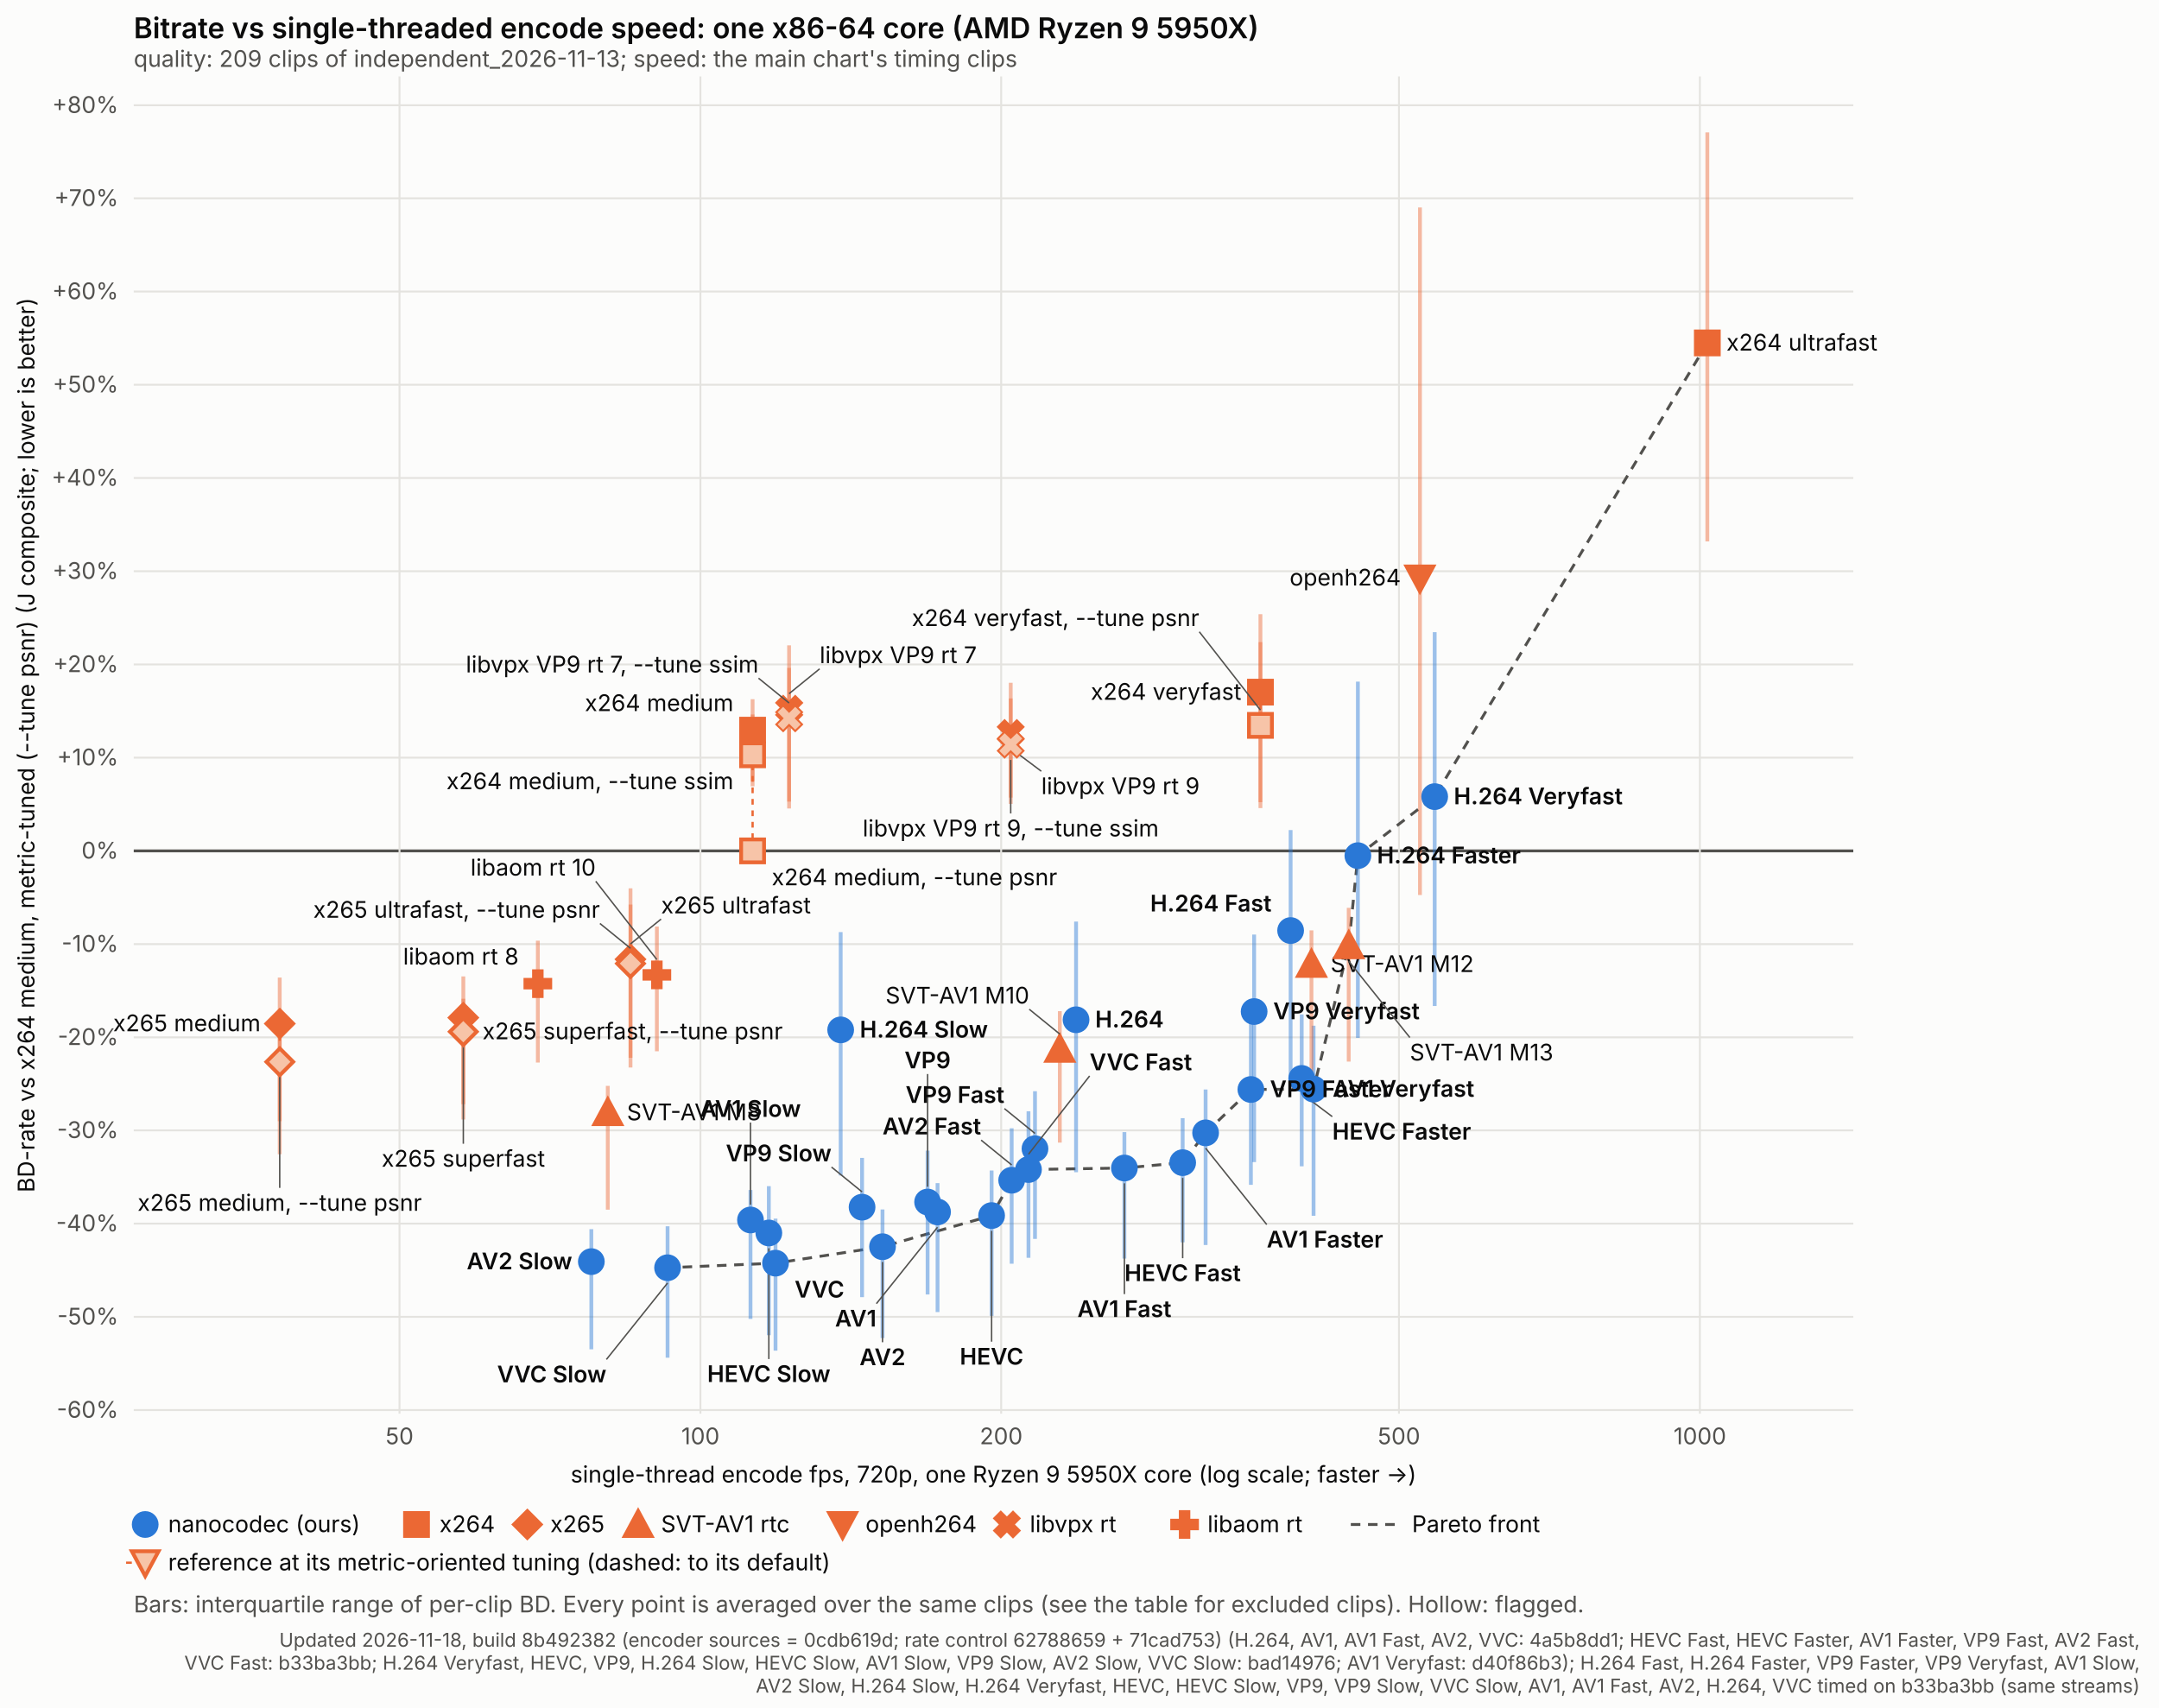
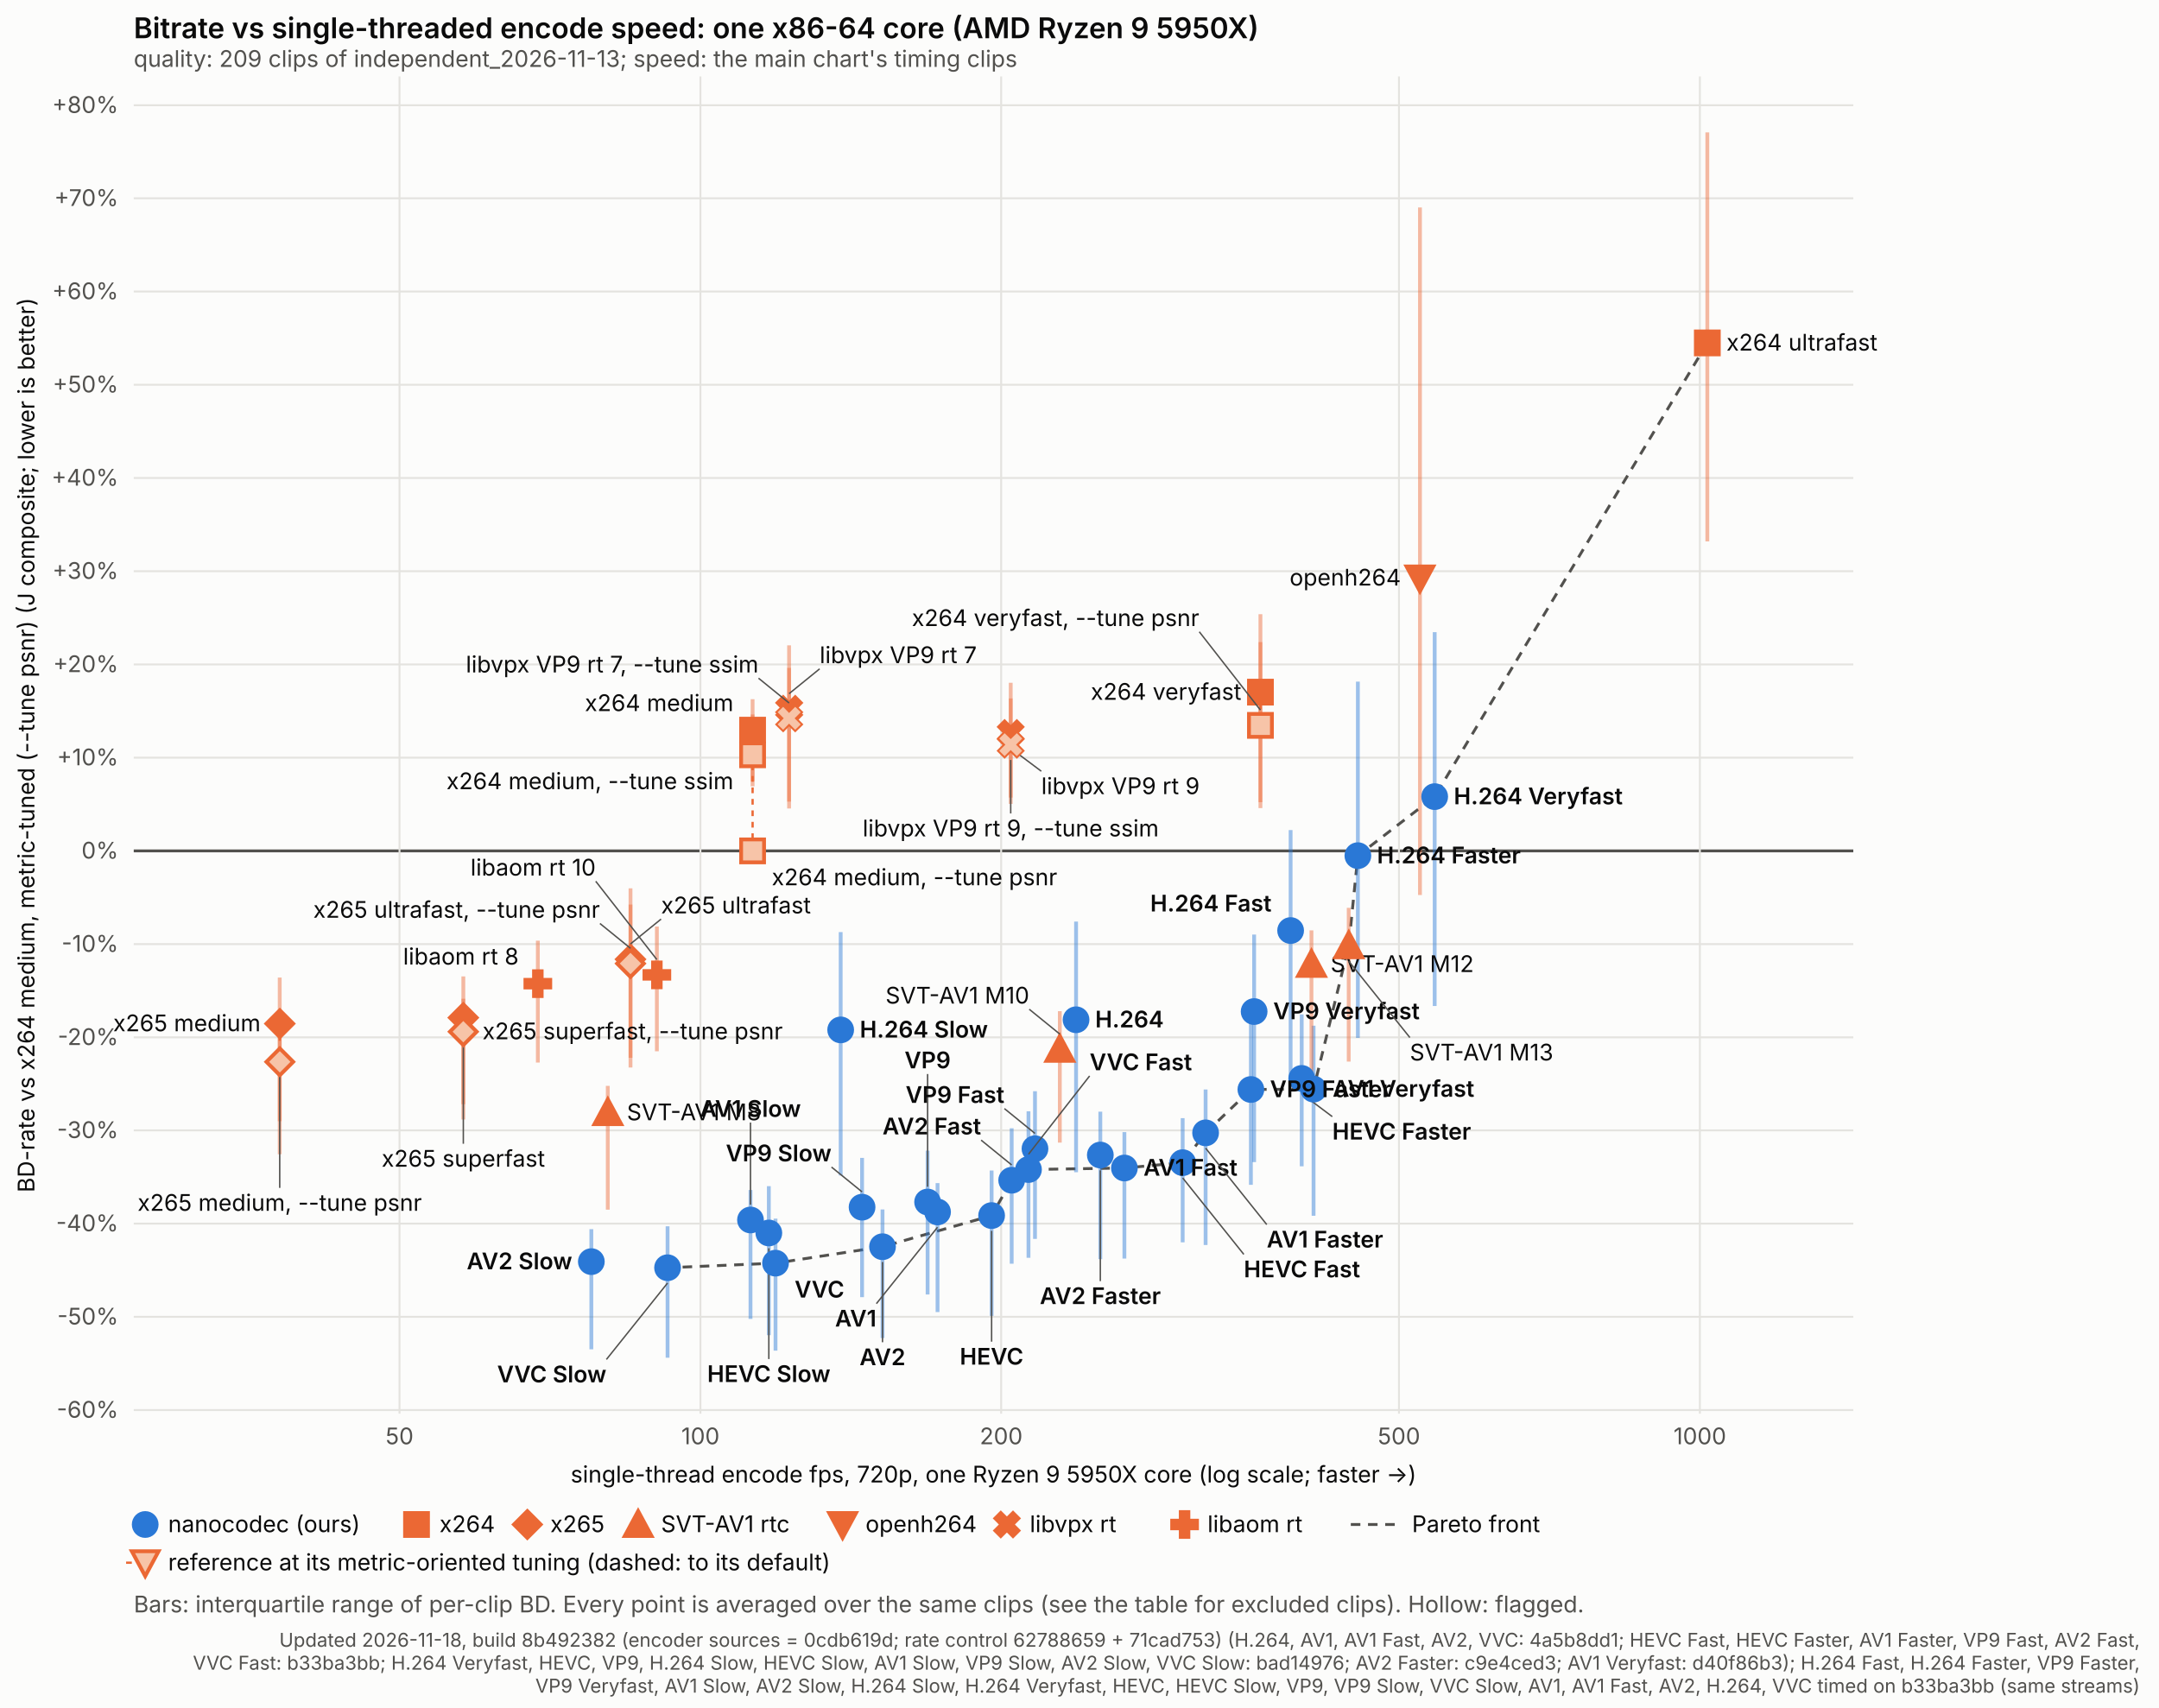
<svg xmlns="http://www.w3.org/2000/svg" viewBox="0 0 1130 894" width="1130" height="894" font-family="system-ui, -apple-system, Segoe UI, sans-serif" font-size="12">
  <rect width="1130" height="894" fill="#fcfcfb" />
  <text x="70" y="20" font-size="15" font-weight="600" fill="#0b0b0b">Bitrate vs single-threaded encode speed: one x86-64 core (AMD Ryzen 9 5950X)</text>
  <text x="70" y="35" fill="#52514e">quality: 209 clips of independent_2026-11-13; speed: the main chart's timing clips</text>
  <line x1="70" x2="970" y1="738.1" y2="738.1" stroke="#e4e3df" stroke-width="1" />
  <text x="62" y="742.1" text-anchor="end" fill="#52514e">-60%</text>
  <line x1="70" x2="970" y1="689.3" y2="689.3" stroke="#e4e3df" stroke-width="1" />
  <text x="62" y="693.3" text-anchor="end" fill="#52514e">-50%</text>
  <line x1="70" x2="970" y1="640.5" y2="640.5" stroke="#e4e3df" stroke-width="1" />
  <text x="62" y="644.5" text-anchor="end" fill="#52514e">-40%</text>
  <line x1="70" x2="970" y1="591.7" y2="591.7" stroke="#e4e3df" stroke-width="1" />
  <text x="62" y="595.7" text-anchor="end" fill="#52514e">-30%</text>
  <line x1="70" x2="970" y1="543.0" y2="543.0" stroke="#e4e3df" stroke-width="1" />
  <text x="62" y="547.0" text-anchor="end" fill="#52514e">-20%</text>
  <line x1="70" x2="970" y1="494.2" y2="494.2" stroke="#e4e3df" stroke-width="1" />
  <text x="62" y="498.2" text-anchor="end" fill="#52514e">-10%</text>
  <line x1="70" x2="970" y1="445.4" y2="445.4" stroke="#52514e" stroke-width="1.5" />
  <text x="62" y="449.4" text-anchor="end" fill="#52514e">0%</text>
  <line x1="70" x2="970" y1="396.6" y2="396.6" stroke="#e4e3df" stroke-width="1" />
  <text x="62" y="400.6" text-anchor="end" fill="#52514e">+10%</text>
  <line x1="70" x2="970" y1="347.8" y2="347.8" stroke="#e4e3df" stroke-width="1" />
  <text x="62" y="351.8" text-anchor="end" fill="#52514e">+20%</text>
  <line x1="70" x2="970" y1="299.0" y2="299.0" stroke="#e4e3df" stroke-width="1" />
  <text x="62" y="303.0" text-anchor="end" fill="#52514e">+30%</text>
  <line x1="70" x2="970" y1="250.2" y2="250.2" stroke="#e4e3df" stroke-width="1" />
  <text x="62" y="254.2" text-anchor="end" fill="#52514e">+40%</text>
  <line x1="70" x2="970" y1="201.4" y2="201.4" stroke="#e4e3df" stroke-width="1" />
  <text x="62" y="205.4" text-anchor="end" fill="#52514e">+50%</text>
  <line x1="70" x2="970" y1="152.6" y2="152.6" stroke="#e4e3df" stroke-width="1" />
  <text x="62" y="156.6" text-anchor="end" fill="#52514e">+60%</text>
  <line x1="70" x2="970" y1="103.8" y2="103.8" stroke="#e4e3df" stroke-width="1" />
  <text x="62" y="107.8" text-anchor="end" fill="#52514e">+70%</text>
  <line x1="70" x2="970" y1="55.1" y2="55.1" stroke="#e4e3df" stroke-width="1" />
  <text x="62" y="59.1" text-anchor="end" fill="#52514e">+80%</text>
  <line x1="209.1" x2="209.1" y1="40" y2="740" stroke="#e4e3df" />
  <text x="209.1" y="756" text-anchor="middle" fill="#52514e">50</text>
  <line x1="366.6" x2="366.6" y1="40" y2="740" stroke="#e4e3df" />
  <text x="366.6" y="756" text-anchor="middle" fill="#52514e">100</text>
  <line x1="524.0" x2="524.0" y1="40" y2="740" stroke="#e4e3df" />
  <text x="524.0" y="756" text-anchor="middle" fill="#52514e">200</text>
  <line x1="732.2" x2="732.2" y1="40" y2="740" stroke="#e4e3df" />
  <text x="732.2" y="756" text-anchor="middle" fill="#52514e">500</text>
  <line x1="889.7" x2="889.7" y1="40" y2="740" stroke="#e4e3df" />
  <text x="889.7" y="756" text-anchor="middle" fill="#52514e">1000</text>
  <text x="520.0" y="776" text-anchor="middle" fill="#0b0b0b">single-thread encode fps, 720p, one Ryzen 9 5950X core (log scale; faster →)</text>
  <text transform="translate(18,390.0) rotate(-90)" text-anchor="middle" fill="#0b0b0b">BD-rate vs x264 medium, metric-tuned (--tune psnr) (J composite; lower is better)</text>
  <polyline points="893.6,179.5 750.9,417.0 710.7,447.9 705.9,495.1 687.5,570.1 654.7,570.3 631.0,593.0 619.0,608.6 588.5,611.4 538.3,612.2 529.5,617.8 519.0,636.3 461.9,652.6 405.9,661.2 349.4,663.6" fill="none" stroke="#52514e" stroke-width="1.5" stroke-dasharray="5 4" />
  <line x1="393.9" y1="382.2" x2="393.9" y2="445.4" stroke="#eb6834" stroke-width="1.2" stroke-dasharray="3 3" />
  <line x1="659.7" y1="362.3" x2="659.7" y2="379.7" stroke="#eb6834" stroke-width="1.2" stroke-dasharray="3 3" />
  <line x1="393.9" y1="382.2" x2="393.9" y2="395.1" stroke="#eb6834" stroke-width="1.2" stroke-dasharray="3 3" />
  <line x1="330.0" y1="502.1" x2="330.0" y2="504.4" stroke="#eb6834" stroke-width="1.2" stroke-dasharray="3 3" />
  <line x1="242.5" y1="532.7" x2="242.5" y2="540.0" stroke="#eb6834" stroke-width="1.2" stroke-dasharray="3 3" />
  <line x1="146.4" y1="535.8" x2="146.4" y2="555.8" stroke="#eb6834" stroke-width="1.2" stroke-dasharray="3 3" />
  <line x1="413.0" y1="371.1" x2="413.0" y2="376.0" stroke="#eb6834" stroke-width="1.2" stroke-dasharray="3 3" />
  <line x1="529.0" y1="383.7" x2="529.0" y2="389.8" stroke="#eb6834" stroke-width="1.2" stroke-dasharray="3 3" />
  <line x1="393.9" x2="393.9" y1="445.4" y2="445.4" stroke="#eb6834" stroke-opacity="0.45" stroke-width="2" />
  <line x1="393.9" x2="393.9" y1="409.0" y2="366.0" stroke="#eb6834" stroke-opacity="0.45" stroke-width="2" />
  <line x1="440.0" x2="440.0" y1="615.3" y2="487.9" stroke="#2a78d6" stroke-opacity="0.45" stroke-width="2" />
  <line x1="563.2" x2="563.2" y1="613.6" y2="482.4" stroke="#2a78d6" stroke-opacity="0.45" stroke-width="2" />
  <line x1="675.5" x2="675.5" y1="565.3" y2="434.5" stroke="#2a78d6" stroke-opacity="0.45" stroke-width="2" />
  <line x1="710.7" x2="710.7" y1="543.3" y2="356.8" stroke="#2a78d6" stroke-opacity="0.45" stroke-width="2" />
  <line x1="750.9" x2="750.9" y1="526.6" y2="330.9" stroke="#2a78d6" stroke-opacity="0.45" stroke-width="2" />
  <line x1="402.4" x2="402.4" y1="698.9" y2="620.9" stroke="#2a78d6" stroke-opacity="0.45" stroke-width="2" />
  <line x1="519.0" x2="519.0" y1="688.8" y2="612.7" stroke="#2a78d6" stroke-opacity="0.45" stroke-width="2" />
  <line x1="619.0" x2="619.0" y1="650.3" y2="585.3" stroke="#2a78d6" stroke-opacity="0.45" stroke-width="2" />
  <line x1="681.3" x2="681.3" y1="610.5" y2="531.0" stroke="#2a78d6" stroke-opacity="0.45" stroke-width="2" />
  <line x1="392.8" x2="392.8" y1="690.4" y2="622.9" stroke="#2a78d6" stroke-opacity="0.45" stroke-width="2" />
  <line x1="490.7" x2="490.7" y1="686.8" y2="619.3" stroke="#2a78d6" stroke-opacity="0.45" stroke-width="2" />
  <line x1="588.5" x2="588.5" y1="658.8" y2="592.6" stroke="#2a78d6" stroke-opacity="0.45" stroke-width="2" />
  <line x1="631.0" x2="631.0" y1="651.7" y2="570.3" stroke="#2a78d6" stroke-opacity="0.45" stroke-width="2" />
  <line x1="687.5" x2="687.5" y1="636.4" y2="536.9" stroke="#2a78d6" stroke-opacity="0.45" stroke-width="2" />
  <line x1="451.2" x2="451.2" y1="679.0" y2="606.1" stroke="#2a78d6" stroke-opacity="0.45" stroke-width="2" />
  <line x1="485.5" x2="485.5" y1="677.6" y2="602.3" stroke="#2a78d6" stroke-opacity="0.45" stroke-width="2" />
  <line x1="541.7" x2="541.7" y1="648.5" y2="571.2" stroke="#2a78d6" stroke-opacity="0.45" stroke-width="2" />
  <line x1="654.7" x2="654.7" y1="620.2" y2="530.5" stroke="#2a78d6" stroke-opacity="0.45" stroke-width="2" />
  <line x1="656.4" x2="656.4" y1="608.3" y2="489.2" stroke="#2a78d6" stroke-opacity="0.45" stroke-width="2" />
  <line x1="309.5" x2="309.5" y1="706.3" y2="643.4" stroke="#2a78d6" stroke-opacity="0.45" stroke-width="2" />
  <line x1="461.9" x2="461.9" y1="700.4" y2="633.1" stroke="#2a78d6" stroke-opacity="0.45" stroke-width="2" />
  <line x1="529.5" x2="529.5" y1="661.5" y2="590.6" stroke="#2a78d6" stroke-opacity="0.45" stroke-width="2" />
+   <line x1="575.9" x2="575.9" y1="659.1" y2="581.9" stroke="#2a78d6" stroke-opacity="0.45" stroke-width="2" />
  <line x1="349.4" x2="349.4" y1="710.7" y2="641.9" stroke="#2a78d6" stroke-opacity="0.45" stroke-width="2" />
  <line x1="405.9" x2="405.9" y1="707.0" y2="637.9" stroke="#2a78d6" stroke-opacity="0.45" stroke-width="2" />
  <line x1="538.3" x2="538.3" y1="658.4" y2="581.7" stroke="#2a78d6" stroke-opacity="0.45" stroke-width="2" />
  <line x1="743.2" x2="743.2" y1="468.5" y2="108.6" stroke="#eb6834" stroke-opacity="0.45" stroke-width="2" />
  <line x1="893.6" x2="893.6" y1="283.4" y2="69.3" stroke="#eb6834" stroke-opacity="0.45" stroke-width="2" />
  <line x1="659.7" x2="659.7" y1="419.9" y2="321.5" stroke="#eb6834" stroke-opacity="0.45" stroke-width="2" />
  <line x1="330.0" x2="330.0" y1="553.7" y2="465.0" stroke="#eb6834" stroke-opacity="0.45" stroke-width="2" />
  <line x1="242.5" x2="242.5" y1="578.0" y2="511.1" stroke="#eb6834" stroke-opacity="0.45" stroke-width="2" />
  <line x1="146.4" x2="146.4" y1="586.9" y2="511.7" stroke="#eb6834" stroke-opacity="0.45" stroke-width="2" />
  <line x1="318.1" x2="318.1" y1="633.2" y2="568.4" stroke="#eb6834" stroke-opacity="0.45" stroke-width="2" />
  <line x1="554.7" x2="554.7" y1="598.1" y2="529.3" stroke="#eb6834" stroke-opacity="0.45" stroke-width="2" />
  <line x1="686.4" x2="686.4" y1="561.5" y2="487.0" stroke="#eb6834" stroke-opacity="0.45" stroke-width="2" />
  <line x1="705.9" x2="705.9" y1="555.7" y2="475.2" stroke="#eb6834" stroke-opacity="0.45" stroke-width="2" />
  <line x1="413.0" x2="413.0" y1="419.6" y2="337.8" stroke="#eb6834" stroke-opacity="0.45" stroke-width="2" />
  <line x1="529.0" x2="529.0" y1="417.5" y2="357.4" stroke="#eb6834" stroke-opacity="0.45" stroke-width="2" />
  <line x1="281.5" x2="281.5" y1="556.2" y2="492.4" stroke="#eb6834" stroke-opacity="0.45" stroke-width="2" />
  <line x1="343.8" x2="343.8" y1="550.3" y2="485.0" stroke="#eb6834" stroke-opacity="0.45" stroke-width="2" />
  <line x1="659.7" x2="659.7" y1="423.0" y2="336.1" stroke="#eb6834" stroke-opacity="0.45" stroke-width="2" />
  <line x1="393.9" x2="393.9" y1="411.6" y2="374.0" stroke="#eb6834" stroke-opacity="0.45" stroke-width="2" />
  <line x1="330.0" x2="330.0" y1="558.8" y2="473.5" stroke="#eb6834" stroke-opacity="0.45" stroke-width="2" />
  <line x1="242.5" x2="242.5" y1="586.0" y2="522.8" stroke="#eb6834" stroke-opacity="0.45" stroke-width="2" />
  <line x1="146.4" x2="146.4" y1="604.2" y2="533.5" stroke="#eb6834" stroke-opacity="0.45" stroke-width="2" />
  <line x1="413.0" x2="413.0" y1="423.2" y2="349.6" stroke="#eb6834" stroke-opacity="0.45" stroke-width="2" />
  <line x1="529.0" x2="529.0" y1="420.8" y2="365.6" stroke="#eb6834" stroke-opacity="0.45" stroke-width="2" />
  <g>
    <rect x="387.9" y="439.4" width="12" height="12" fill="#f7c4a8" stroke="#eb6834" stroke-width="2" />
  </g>
  <text x="403.9" y="463.4" text-anchor="start" fill="#0b0b0b">x264 medium, --tune psnr</text>
  <g>
    <rect x="387.9" y="376.2" width="12" height="12" fill="#eb6834" stroke="#eb6834" stroke-width="2" />
  </g>
  <text x="383.9" y="372.2" text-anchor="end" fill="#0b0b0b">x264 medium</text>
  <g>
    <circle cx="440.0" cy="539.1" r="6" fill="#2a78d6" stroke="#2a78d6" stroke-width="2" />
  </g>
  <text x="450.0" y="543.1" text-anchor="start" fill="#0b0b0b" font-weight="600">H.264 Slow</text>
  <g>
    <circle cx="563.2" cy="533.8" r="6" fill="#2a78d6" stroke="#2a78d6" stroke-width="2" />
  </g>
  <text x="573.2" y="537.8" text-anchor="start" fill="#0b0b0b" font-weight="600">H.264</text>
  <g>
    <circle cx="675.5" cy="487.1" r="6" fill="#2a78d6" stroke="#2a78d6" stroke-width="2" />
  </g>
  <text x="665.5" y="477.1" text-anchor="end" fill="#0b0b0b" font-weight="600">H.264 Fast</text>
  <g>
    <circle cx="710.7" cy="447.9" r="6" fill="#2a78d6" stroke="#2a78d6" stroke-width="2" />
  </g>
  <text x="720.7" y="451.9" text-anchor="start" fill="#0b0b0b" font-weight="600">H.264 Faster</text>
  <g>
    <circle cx="750.9" cy="417.0" r="6" fill="#2a78d6" stroke="#2a78d6" stroke-width="2" />
  </g>
  <text x="760.9" y="421.0" text-anchor="start" fill="#0b0b0b" font-weight="600">H.264 Veryfast</text>
  <g>
    <circle cx="402.4" cy="645.4" r="6" fill="#2a78d6" stroke="#2a78d6" stroke-width="2" />
  </g>
  <line x1="402.4" y1="653.4" x2="402.4" y2="711.4" stroke="#52514e" stroke-width="0.75" />
  <text x="402.4" y="723.4" text-anchor="middle" fill="#0b0b0b" font-weight="600">HEVC Slow</text>
  <g>
    <circle cx="519.0" cy="636.3" r="6" fill="#2a78d6" stroke="#2a78d6" stroke-width="2" />
  </g>
  <line x1="519.0" y1="644.3" x2="519.0" y2="702.3" stroke="#52514e" stroke-width="0.75" />
  <text x="519.0" y="714.3" text-anchor="middle" fill="#0b0b0b" font-weight="600">HEVC</text>
  <g>
    <circle cx="619.0" cy="608.6" r="6" fill="#2a78d6" stroke="#2a78d6" stroke-width="2" />
  </g>
-   <line x1="619.0" y1="616.6" x2="619.0" y2="658.6" stroke="#52514e" stroke-width="0.75" />
-   <text x="619.0" y="670.6" text-anchor="middle" fill="#0b0b0b" font-weight="600">HEVC Fast</text>
+   <line x1="619.0" y1="616.6" x2="651.0" y2="656.6" stroke="#52514e" stroke-width="0.75" />
+   <text x="651.0" y="668.6" text-anchor="start" fill="#0b0b0b" font-weight="600">HEVC Fast</text>
  <g>
    <circle cx="681.3" cy="564.5" r="6" fill="#2a78d6" stroke="#2a78d6" stroke-width="2" />
  </g>
  <line x1="681.3" y1="572.5" x2="697.3" y2="584.5" stroke="#52514e" stroke-width="0.75" />
  <text x="697.3" y="596.5" text-anchor="start" fill="#0b0b0b" font-weight="600">HEVC Faster</text>
  <g>
    <circle cx="392.8" cy="638.6" r="6" fill="#2a78d6" stroke="#2a78d6" stroke-width="2" />
  </g>
  <line x1="392.8" y1="630.6" x2="392.8" y2="587.6" stroke="#52514e" stroke-width="0.75" />
  <text x="392.8" y="584.6" text-anchor="middle" fill="#0b0b0b" font-weight="600">AV1 Slow</text>
  <g>
    <circle cx="490.7" cy="634.4" r="6" fill="#2a78d6" stroke="#2a78d6" stroke-width="2" />
  </g>
  <line x1="490.7" y1="642.4" x2="458.7" y2="682.4" stroke="#52514e" stroke-width="0.75" />
  <text x="458.7" y="694.4" text-anchor="end" fill="#0b0b0b" font-weight="600">AV1</text>
  <g>
    <circle cx="588.5" cy="611.4" r="6" fill="#2a78d6" stroke="#2a78d6" stroke-width="2" />
  </g>
-   <line x1="588.5" y1="619.4" x2="588.5" y2="677.4" stroke="#52514e" stroke-width="0.75" />
-   <text x="588.5" y="689.4" text-anchor="middle" fill="#0b0b0b" font-weight="600">AV1 Fast</text>
+   <text x="598.5" y="615.4" text-anchor="start" fill="#0b0b0b" font-weight="600">AV1 Fast</text>
  <g>
    <circle cx="631.0" cy="593.0" r="6" fill="#2a78d6" stroke="#2a78d6" stroke-width="2" />
  </g>
  <line x1="631.0" y1="601.0" x2="663.0" y2="641.0" stroke="#52514e" stroke-width="0.75" />
  <text x="663.0" y="653.0" text-anchor="start" fill="#0b0b0b" font-weight="600">AV1 Faster</text>
  <g>
    <circle cx="687.5" cy="570.1" r="6" fill="#2a78d6" stroke="#2a78d6" stroke-width="2" />
  </g>
  <text x="697.5" y="574.1" text-anchor="start" fill="#0b0b0b" font-weight="600">AV1 Veryfast</text>
  <g>
    <circle cx="451.2" cy="631.9" r="6" fill="#2a78d6" stroke="#2a78d6" stroke-width="2" />
  </g>
  <line x1="451.2" y1="623.9" x2="435.2" y2="610.9" stroke="#52514e" stroke-width="0.75" />
  <text x="435.2" y="607.9" text-anchor="end" fill="#0b0b0b" font-weight="600">VP9 Slow</text>
  <g>
    <circle cx="485.5" cy="629.2" r="6" fill="#2a78d6" stroke="#2a78d6" stroke-width="2" />
  </g>
  <line x1="485.5" y1="621.2" x2="485.5" y2="562.2" stroke="#52514e" stroke-width="0.75" />
  <text x="485.5" y="559.2" text-anchor="middle" fill="#0b0b0b" font-weight="600">VP9</text>
  <g>
    <circle cx="541.7" cy="601.3" r="6" fill="#2a78d6" stroke="#2a78d6" stroke-width="2" />
  </g>
  <line x1="541.7" y1="593.3" x2="525.7" y2="580.3" stroke="#52514e" stroke-width="0.75" />
  <text x="525.7" y="577.3" text-anchor="end" fill="#0b0b0b" font-weight="600">VP9 Fast</text>
  <g>
    <circle cx="654.7" cy="570.3" r="6" fill="#2a78d6" stroke="#2a78d6" stroke-width="2" />
  </g>
  <text x="664.7" y="574.3" text-anchor="start" fill="#0b0b0b" font-weight="600">VP9 Faster</text>
  <g>
    <circle cx="656.4" cy="529.5" r="6" fill="#2a78d6" stroke="#2a78d6" stroke-width="2" />
  </g>
  <text x="666.4" y="533.5" text-anchor="start" fill="#0b0b0b" font-weight="600">VP9 Veryfast</text>
  <g>
    <circle cx="309.5" cy="660.4" r="6" fill="#2a78d6" stroke="#2a78d6" stroke-width="2" />
  </g>
  <text x="299.5" y="664.4" text-anchor="end" fill="#0b0b0b" font-weight="600">AV2 Slow</text>
  <g>
    <circle cx="461.9" cy="652.6" r="6" fill="#2a78d6" stroke="#2a78d6" stroke-width="2" />
  </g>
  <line x1="461.9" y1="660.6" x2="461.9" y2="702.6" stroke="#52514e" stroke-width="0.75" />
  <text x="461.9" y="714.6" text-anchor="middle" fill="#0b0b0b" font-weight="600">AV2</text>
  <g>
    <circle cx="529.5" cy="617.8" r="6" fill="#2a78d6" stroke="#2a78d6" stroke-width="2" />
  </g>
  <line x1="529.5" y1="609.8" x2="513.5" y2="596.8" stroke="#52514e" stroke-width="0.75" />
  <text x="513.5" y="593.8" text-anchor="end" fill="#0b0b0b" font-weight="600">AV2 Fast</text>
+   <g>
+     <circle cx="575.9" cy="604.6" r="6" fill="#2a78d6" stroke="#2a78d6" stroke-width="2" />
+   </g>
+   <line x1="575.9" y1="612.6" x2="575.9" y2="670.6" stroke="#52514e" stroke-width="0.75" />
+   <text x="575.9" y="682.6" text-anchor="middle" fill="#0b0b0b" font-weight="600">AV2 Faster</text>
  <g>
    <circle cx="349.4" cy="663.6" r="6" fill="#2a78d6" stroke="#2a78d6" stroke-width="2" />
  </g>
  <line x1="349.4" y1="671.6" x2="317.4" y2="711.6" stroke="#52514e" stroke-width="0.75" />
  <text x="317.4" y="723.6" text-anchor="end" fill="#0b0b0b" font-weight="600">VVC Slow</text>
  <g>
    <circle cx="405.9" cy="661.2" r="6" fill="#2a78d6" stroke="#2a78d6" stroke-width="2" />
  </g>
  <text x="415.9" y="679.2" text-anchor="start" fill="#0b0b0b" font-weight="600">VVC</text>
  <g>
    <circle cx="538.3" cy="612.2" r="6" fill="#2a78d6" stroke="#2a78d6" stroke-width="2" />
  </g>
  <line x1="538.3" y1="604.2" x2="570.3" y2="563.2" stroke="#52514e" stroke-width="0.75" />
  <text x="570.3" y="560.2" text-anchor="start" fill="#0b0b0b" font-weight="600">VVC Fast</text>
  <g>
    <polygon points="743.171,309.512 750.171,296.512 736.171,296.512" fill="#eb6834" stroke="#eb6834" stroke-width="2" />
  </g>
  <text x="733.2" y="306.5" text-anchor="end" fill="#0b0b0b">openh264</text>
  <g>
    <rect x="887.6" y="173.5" width="12" height="12" fill="#eb6834" stroke="#eb6834" stroke-width="2" />
  </g>
  <text x="903.6" y="183.5" text-anchor="start" fill="#0b0b0b">x264 ultrafast</text>
  <g>
    <rect x="653.7" y="356.3" width="12" height="12" fill="#eb6834" stroke="#eb6834" stroke-width="2" />
  </g>
  <text x="649.7" y="366.3" text-anchor="end" fill="#0b0b0b">x264 veryfast</text>
  <g>
    <polygon points="329.978,495.134 336.978,502.134 329.978,509.134 322.978,502.134" fill="#eb6834" stroke="#eb6834" stroke-width="2" />
  </g>
  <line x1="330.0" y1="494.1" x2="346.0" y2="481.1" stroke="#52514e" stroke-width="0.75" />
  <text x="346.0" y="478.1" text-anchor="start" fill="#0b0b0b">x265 ultrafast</text>
  <g>
    <polygon points="242.489,525.704 249.489,532.704 242.489,539.704 235.489,532.704" fill="#eb6834" stroke="#eb6834" stroke-width="2" />
  </g>
  <line x1="242.5" y1="540.7" x2="242.5" y2="598.7" stroke="#52514e" stroke-width="0.75" />
  <text x="242.5" y="610.7" text-anchor="middle" fill="#0b0b0b">x265 superfast</text>
  <g>
    <polygon points="146.449,528.829 153.449,535.829 146.449,542.829 139.449,535.829" fill="#eb6834" stroke="#eb6834" stroke-width="2" />
  </g>
  <text x="136.4" y="539.8" text-anchor="end" fill="#0b0b0b">x265 medium</text>
  <g>
    <polygon points="318.125,575.439 325.125,588.439 311.125,588.439" fill="#eb6834" stroke="#eb6834" stroke-width="2" />
  </g>
  <text x="328.1" y="586.4" text-anchor="start" fill="#0b0b0b">SVT-AV1 M8</text>
  <g>
    <polygon points="554.706,542.289 561.706,555.289 547.706,555.289" fill="#eb6834" stroke="#eb6834" stroke-width="2" />
  </g>
  <line x1="554.7" y1="541.3" x2="538.7" y2="528.3" stroke="#52514e" stroke-width="0.75" />
  <text x="538.7" y="525.3" text-anchor="end" fill="#0b0b0b">SVT-AV1 M10</text>
  <g>
    <polygon points="686.399,497.84 693.399,510.84 679.399,510.84" fill="#eb6834" stroke="#eb6834" stroke-width="2" />
  </g>
  <text x="696.4" y="508.8" text-anchor="start" fill="#0b0b0b">SVT-AV1 M12</text>
  <g>
    <polygon points="705.948,488.091 712.948,501.091 698.948,501.091" fill="#eb6834" stroke="#eb6834" stroke-width="2" />
  </g>
  <line x1="705.9" y1="503.1" x2="737.9" y2="543.1" stroke="#52514e" stroke-width="0.75" />
  <text x="737.9" y="555.1" text-anchor="start" fill="#0b0b0b">SVT-AV1 M13</text>
  <g>
    <polygon points="416.2,364.3 419.8,367.9 416.6,371.1 419.8,374.2 416.2,377.8 413.0,374.6 409.9,377.8 406.3,374.2 409.5,371.1 406.3,367.9 409.9,364.3 413.0,367.5" fill="#eb6834" stroke="#eb6834" stroke-width="1" />
  </g>
  <line x1="413.0" y1="363.1" x2="429.0" y2="350.1" stroke="#52514e" stroke-width="0.75" />
  <text x="429.0" y="347.1" text-anchor="start" fill="#0b0b0b">libvpx VP9 rt 7</text>
  <g>
    <polygon points="532.2,377.0 535.7,380.5 532.5,383.7 535.7,386.9 532.2,390.4 529.0,387.2 525.8,390.4 522.3,386.9 525.5,383.7 522.3,380.5 525.8,377.0 529.0,380.2" fill="#eb6834" stroke="#eb6834" stroke-width="1" />
  </g>
  <line x1="529.0" y1="391.7" x2="545.0" y2="403.7" stroke="#52514e" stroke-width="0.75" />
  <text x="545.0" y="415.7" text-anchor="start" fill="#0b0b0b">libvpx VP9 rt 9</text>
  <g>
    <polygon points="279.0,507.9 284.0,507.9 284.0,512.4 288.5,512.4 288.5,517.4 284.0,517.4 284.0,521.9 279.0,521.9 279.0,517.4 274.5,517.4 274.5,512.4 279.0,512.4" fill="#eb6834" stroke="#eb6834" stroke-width="1" />
  </g>
  <text x="271.5" y="504.9" text-anchor="end" fill="#0b0b0b">libaom rt 8</text>
  <g>
    <polygon points="341.3,503.3 346.3,503.3 346.3,507.8 350.8,507.8 350.8,512.8 346.3,512.8 346.3,517.3 341.3,517.3 341.3,512.8 336.8,512.8 336.8,507.8 341.3,507.8" fill="#eb6834" stroke="#eb6834" stroke-width="1" />
  </g>
  <line x1="343.8" y1="502.3" x2="311.8" y2="461.3" stroke="#52514e" stroke-width="0.75" />
  <text x="311.8" y="458.3" text-anchor="end" fill="#0b0b0b">libaom rt 10</text>
  <g>
    <rect x="653.7" y="373.7" width="12" height="12" fill="#f7c4a8" stroke="#eb6834" stroke-width="2" />
  </g>
  <line x1="659.7" y1="371.7" x2="627.7" y2="330.7" stroke="#52514e" stroke-width="0.75" />
  <text x="627.7" y="327.7" text-anchor="end" fill="#0b0b0b">x264 veryfast, --tune psnr</text>
  <g>
    <rect x="387.9" y="389.1" width="12" height="12" fill="#f7c4a8" stroke="#eb6834" stroke-width="2" />
  </g>
  <text x="383.9" y="413.1" text-anchor="end" fill="#0b0b0b">x264 medium, --tune ssim</text>
  <g>
    <polygon points="329.978,497.352 336.978,504.352 329.978,511.352 322.978,504.352" fill="#f7c4a8" stroke="#eb6834" stroke-width="2" />
  </g>
  <line x1="330.0" y1="496.4" x2="314.0" y2="483.4" stroke="#52514e" stroke-width="0.75" />
  <text x="314.0" y="480.4" text-anchor="end" fill="#0b0b0b">x265 ultrafast, --tune psnr</text>
  <g>
    <polygon points="242.489,533.047 249.489,540.047 242.489,547.047 235.489,540.047" fill="#f7c4a8" stroke="#eb6834" stroke-width="2" />
  </g>
  <text x="252.5" y="544.0" text-anchor="start" fill="#0b0b0b">x265 superfast, --tune psnr</text>
  <g>
    <polygon points="146.449,548.817 153.449,555.817 146.449,562.817 139.449,555.817" fill="#f7c4a8" stroke="#eb6834" stroke-width="2" />
  </g>
  <line x1="146.4" y1="563.8" x2="146.4" y2="621.8" stroke="#52514e" stroke-width="0.75" />
  <text x="146.4" y="633.8" text-anchor="middle" fill="#0b0b0b">x265 medium, --tune psnr</text>
  <g>
    <polygon points="416.2,369.3 419.8,372.8 416.6,376.0 419.8,379.2 416.2,382.7 413.0,379.5 409.9,382.7 406.3,379.2 409.5,376.0 406.3,372.8 409.9,369.3 413.0,372.5" fill="#f7c4a8" stroke="#eb6834" stroke-width="1" />
  </g>
  <line x1="413.0" y1="368.0" x2="397.0" y2="355.0" stroke="#52514e" stroke-width="0.75" />
  <text x="397.0" y="352.0" text-anchor="end" fill="#0b0b0b">libvpx VP9 rt 7, --tune ssim</text>
  <g>
    <polygon points="532.2,383.1 535.7,386.6 532.5,389.8 535.7,393.0 532.2,396.5 529.0,393.3 525.8,396.5 522.3,393.0 525.5,389.8 522.3,386.6 525.8,383.1 529.0,386.2" fill="#f7c4a8" stroke="#eb6834" stroke-width="1" />
  </g>
  <line x1="529.0" y1="397.8" x2="529.0" y2="425.8" stroke="#52514e" stroke-width="0.75" />
  <text x="529.0" y="437.8" text-anchor="middle" fill="#0b0b0b">libvpx VP9 rt 9, --tune ssim</text>
  <circle cx="76.0" cy="798.0" r="6" fill="#2a78d6" stroke="#2a78d6" stroke-width="2" />
  <text x="88" y="802" fill="#0b0b0b">nanocodec (ours)</text>
  <rect x="212.0" y="792.0" width="12" height="12" fill="#eb6834" stroke="#eb6834" stroke-width="2" />
  <text x="230" y="802" fill="#0b0b0b">x264</text>
  <polygon points="276,791 283,798 276,805 269,798" fill="#eb6834" stroke="#eb6834" stroke-width="2" />
  <text x="288" y="802" fill="#0b0b0b">x265</text>
  <polygon points="334,791 341,804 327,804" fill="#eb6834" stroke="#eb6834" stroke-width="2" />
  <text x="346" y="802" fill="#0b0b0b">SVT-AV1 rtc</text>
  <polygon points="441,805 448,792 434,792" fill="#eb6834" stroke="#eb6834" stroke-width="2" />
  <text x="453" y="802" fill="#0b0b0b">openh264</text>
  <polygon points="530.2,791.3 533.7,794.8 530.5,798.0 533.7,801.2 530.2,804.7 527.0,801.5 523.8,804.7 520.3,801.2 523.5,798.0 520.3,794.8 523.8,791.3 527.0,794.5" fill="#eb6834" stroke="#eb6834" stroke-width="1" />
  <text x="539" y="802" fill="#0b0b0b">libvpx rt</text>
  <polygon points="617.5,791.0 622.5,791.0 622.5,795.5 627.0,795.5 627.0,800.5 622.5,800.5 622.5,805.0 617.5,805.0 617.5,800.5 613.0,800.5 613.0,795.5 617.5,795.5" fill="#eb6834" stroke="#eb6834" stroke-width="1" />
  <text x="632" y="802" fill="#0b0b0b">libaom rt</text>
  <line x1="707" x2="733" y1="798" y2="798" stroke="#52514e" stroke-width="1.5" stroke-dasharray="5 4" />
  <text x="739" y="802" fill="#0b0b0b">Pareto front</text>
  <line x1="66" x2="76" y1="818" y2="818" stroke="#eb6834" stroke-width="1.2" stroke-dasharray="3 3" />
  <polygon points="76,825 83,812 69,812" fill="#f7c4a8" stroke="#eb6834" stroke-width="2" />
  <text x="88" y="822" fill="#0b0b0b">reference at its metric-oriented tuning (dashed: to its default)</text>
  <text x="70" y="844" fill="#52514e">Bars: interquartile range of per-clip BD. Every point is averaged over the same clips (see the table for excluded clips). Hollow: flagged.</text>
  <text x="1120" y="862" font-size="10" text-anchor="end" fill="#52514e">Updated 2026-11-18, build 8b492382 (encoder sources = 0cdb619d; rate control 62788659 + 71cad753) (H.264, AV1, AV1 Fast, AV2, VVC: 4a5b8dd1; HEVC Fast, HEVC Faster, AV1 Faster, VP9 Fast, AV2 Fast,</text>
-   <text x="1120" y="874" font-size="10" text-anchor="end" fill="#52514e">VVC Fast: b33ba3bb; H.264 Veryfast, HEVC, VP9, H.264 Slow, HEVC Slow, AV1 Slow, VP9 Slow, AV2 Slow, VVC Slow: bad14976; AV1 Veryfast: d40f86b3); H.264 Fast, H.264 Faster, VP9 Faster, VP9 Veryfast, AV1 Slow,</text>
-   <text x="1120" y="886" font-size="10" text-anchor="end" fill="#52514e">AV2 Slow, H.264 Slow, H.264 Veryfast, HEVC, HEVC Slow, VP9, VP9 Slow, VVC Slow, AV1, AV1 Fast, AV2, H.264, VVC timed on b33ba3bb (same streams)</text>
+   <text x="1120" y="874" font-size="10" text-anchor="end" fill="#52514e">VVC Fast: b33ba3bb; H.264 Veryfast, HEVC, VP9, H.264 Slow, HEVC Slow, AV1 Slow, VP9 Slow, AV2 Slow, VVC Slow: bad14976; AV2 Faster: c9e4ced3; AV1 Veryfast: d40f86b3); H.264 Fast, H.264 Faster, VP9 Faster,</text>
+   <text x="1120" y="886" font-size="10" text-anchor="end" fill="#52514e">VP9 Veryfast, AV1 Slow, AV2 Slow, H.264 Slow, H.264 Veryfast, HEVC, HEVC Slow, VP9, VP9 Slow, VVC Slow, AV1, AV1 Fast, AV2, H.264, VVC timed on b33ba3bb (same streams)</text>
</svg>
